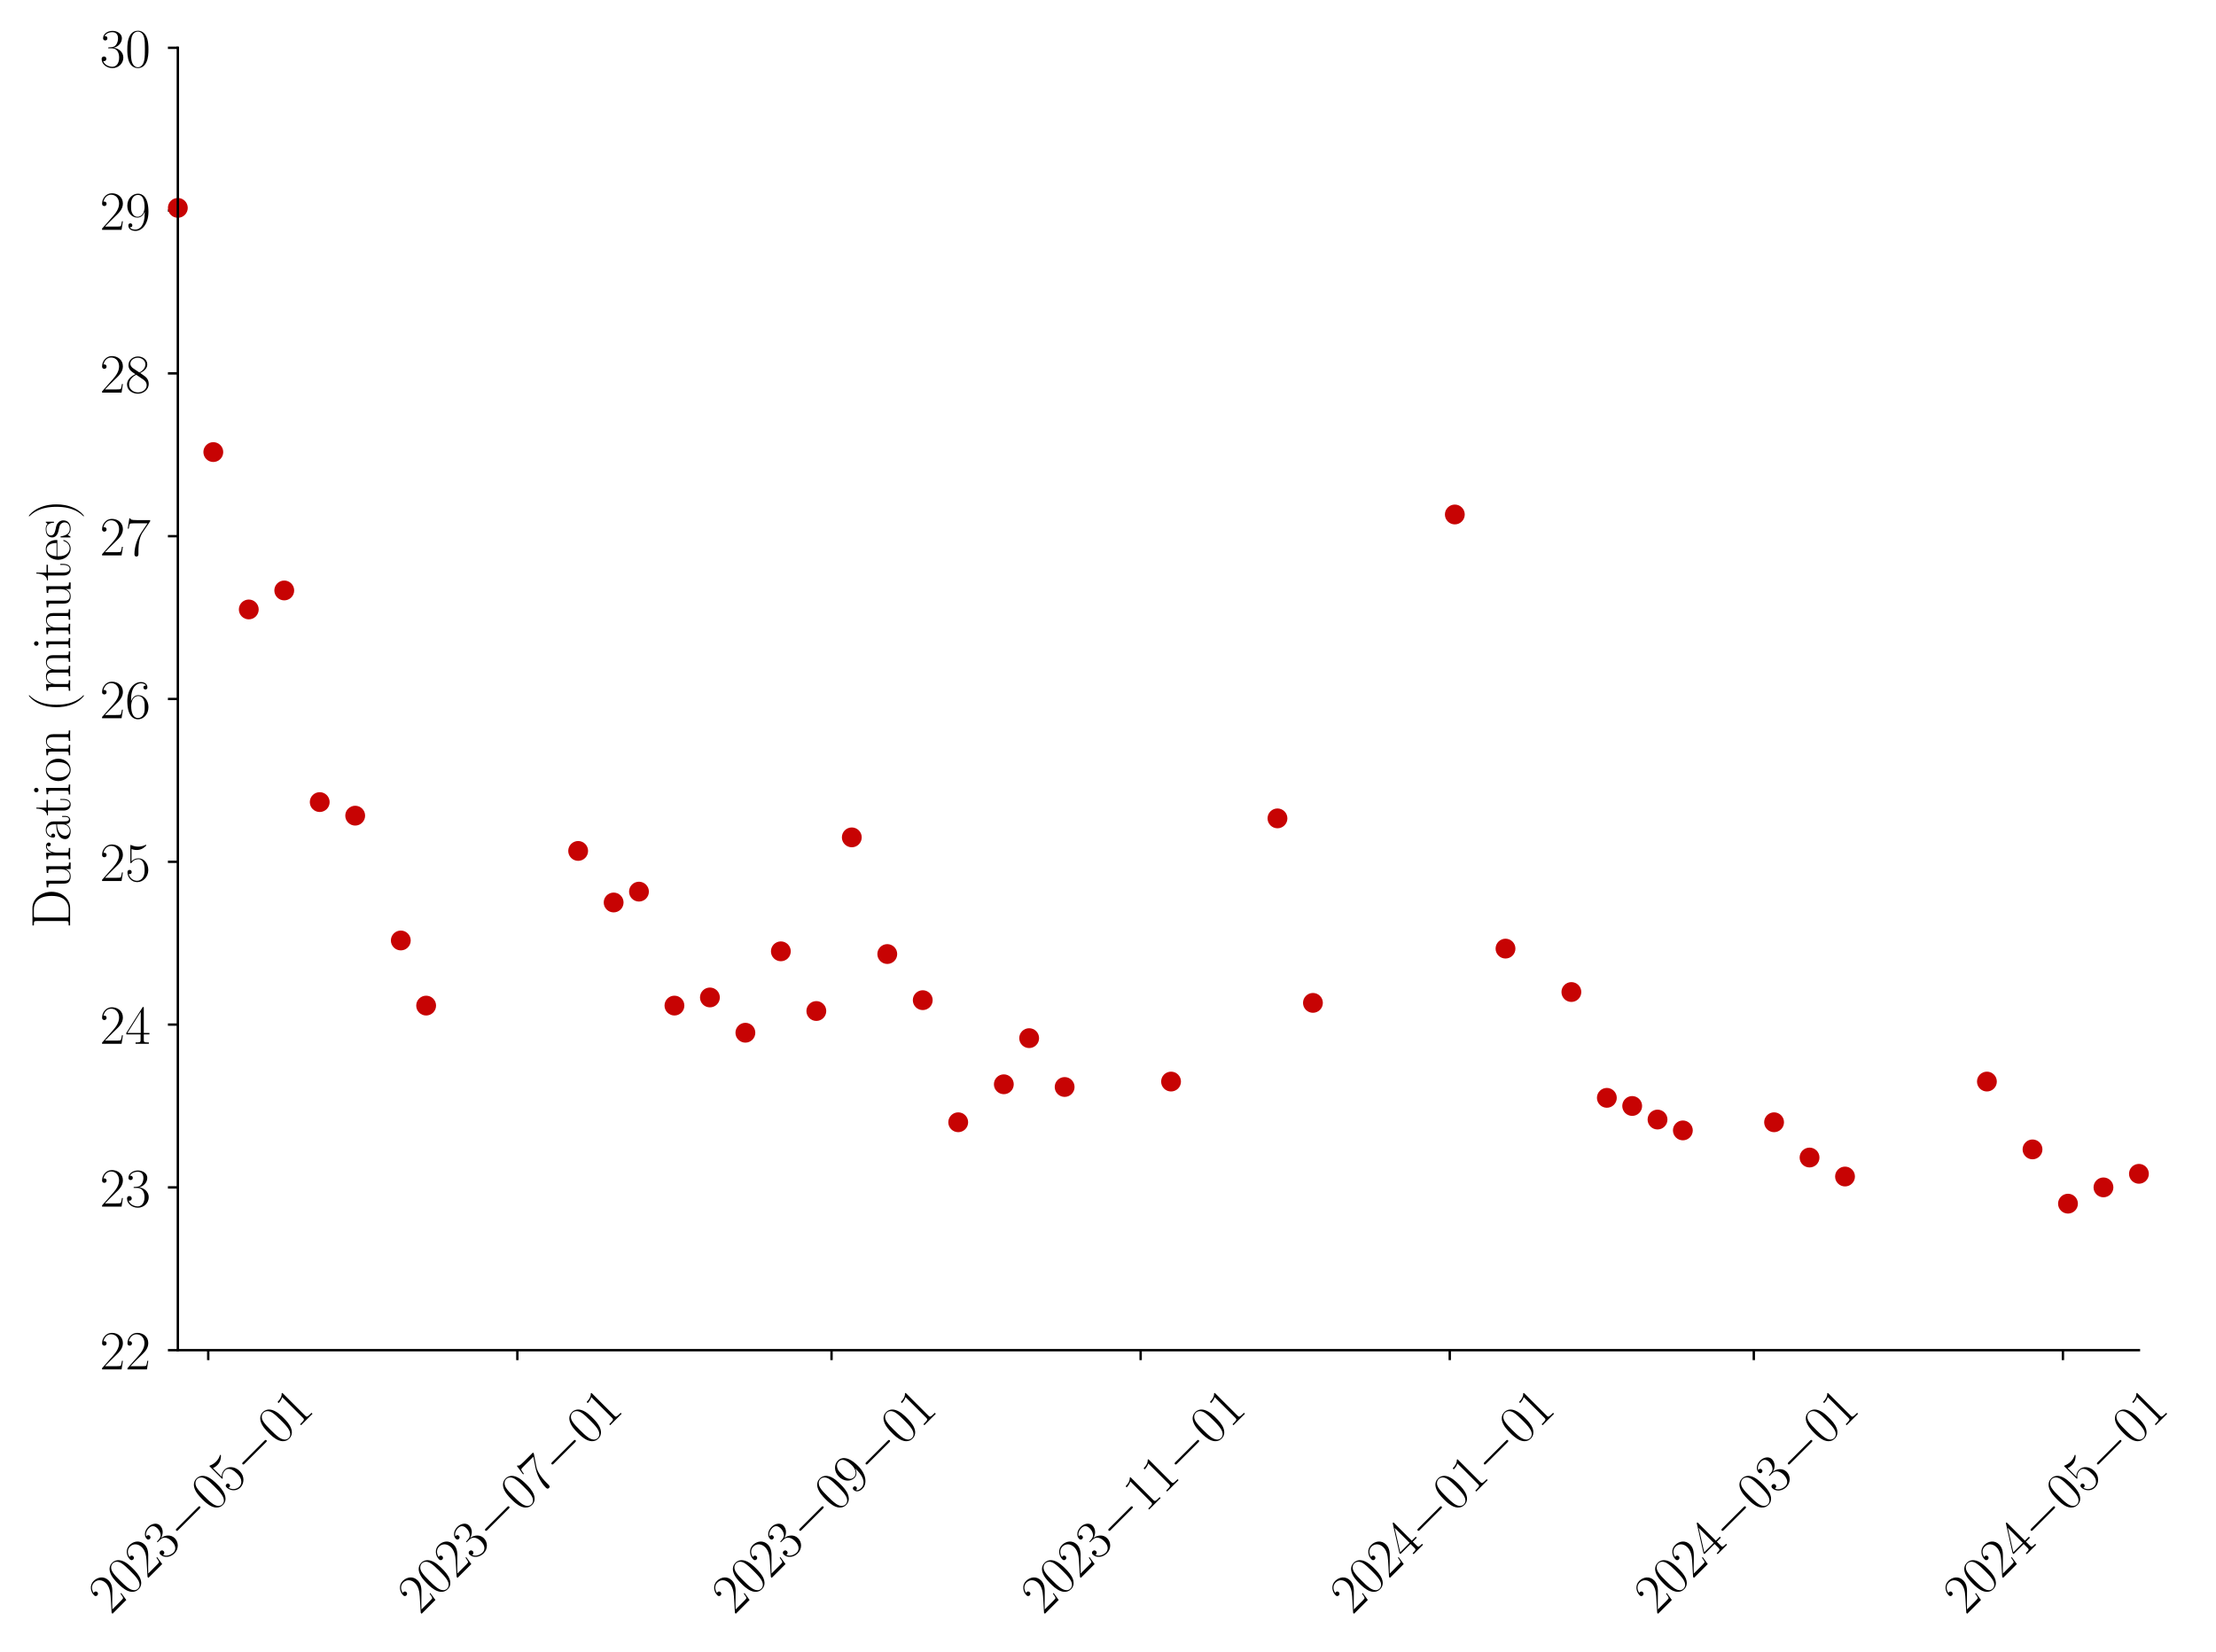
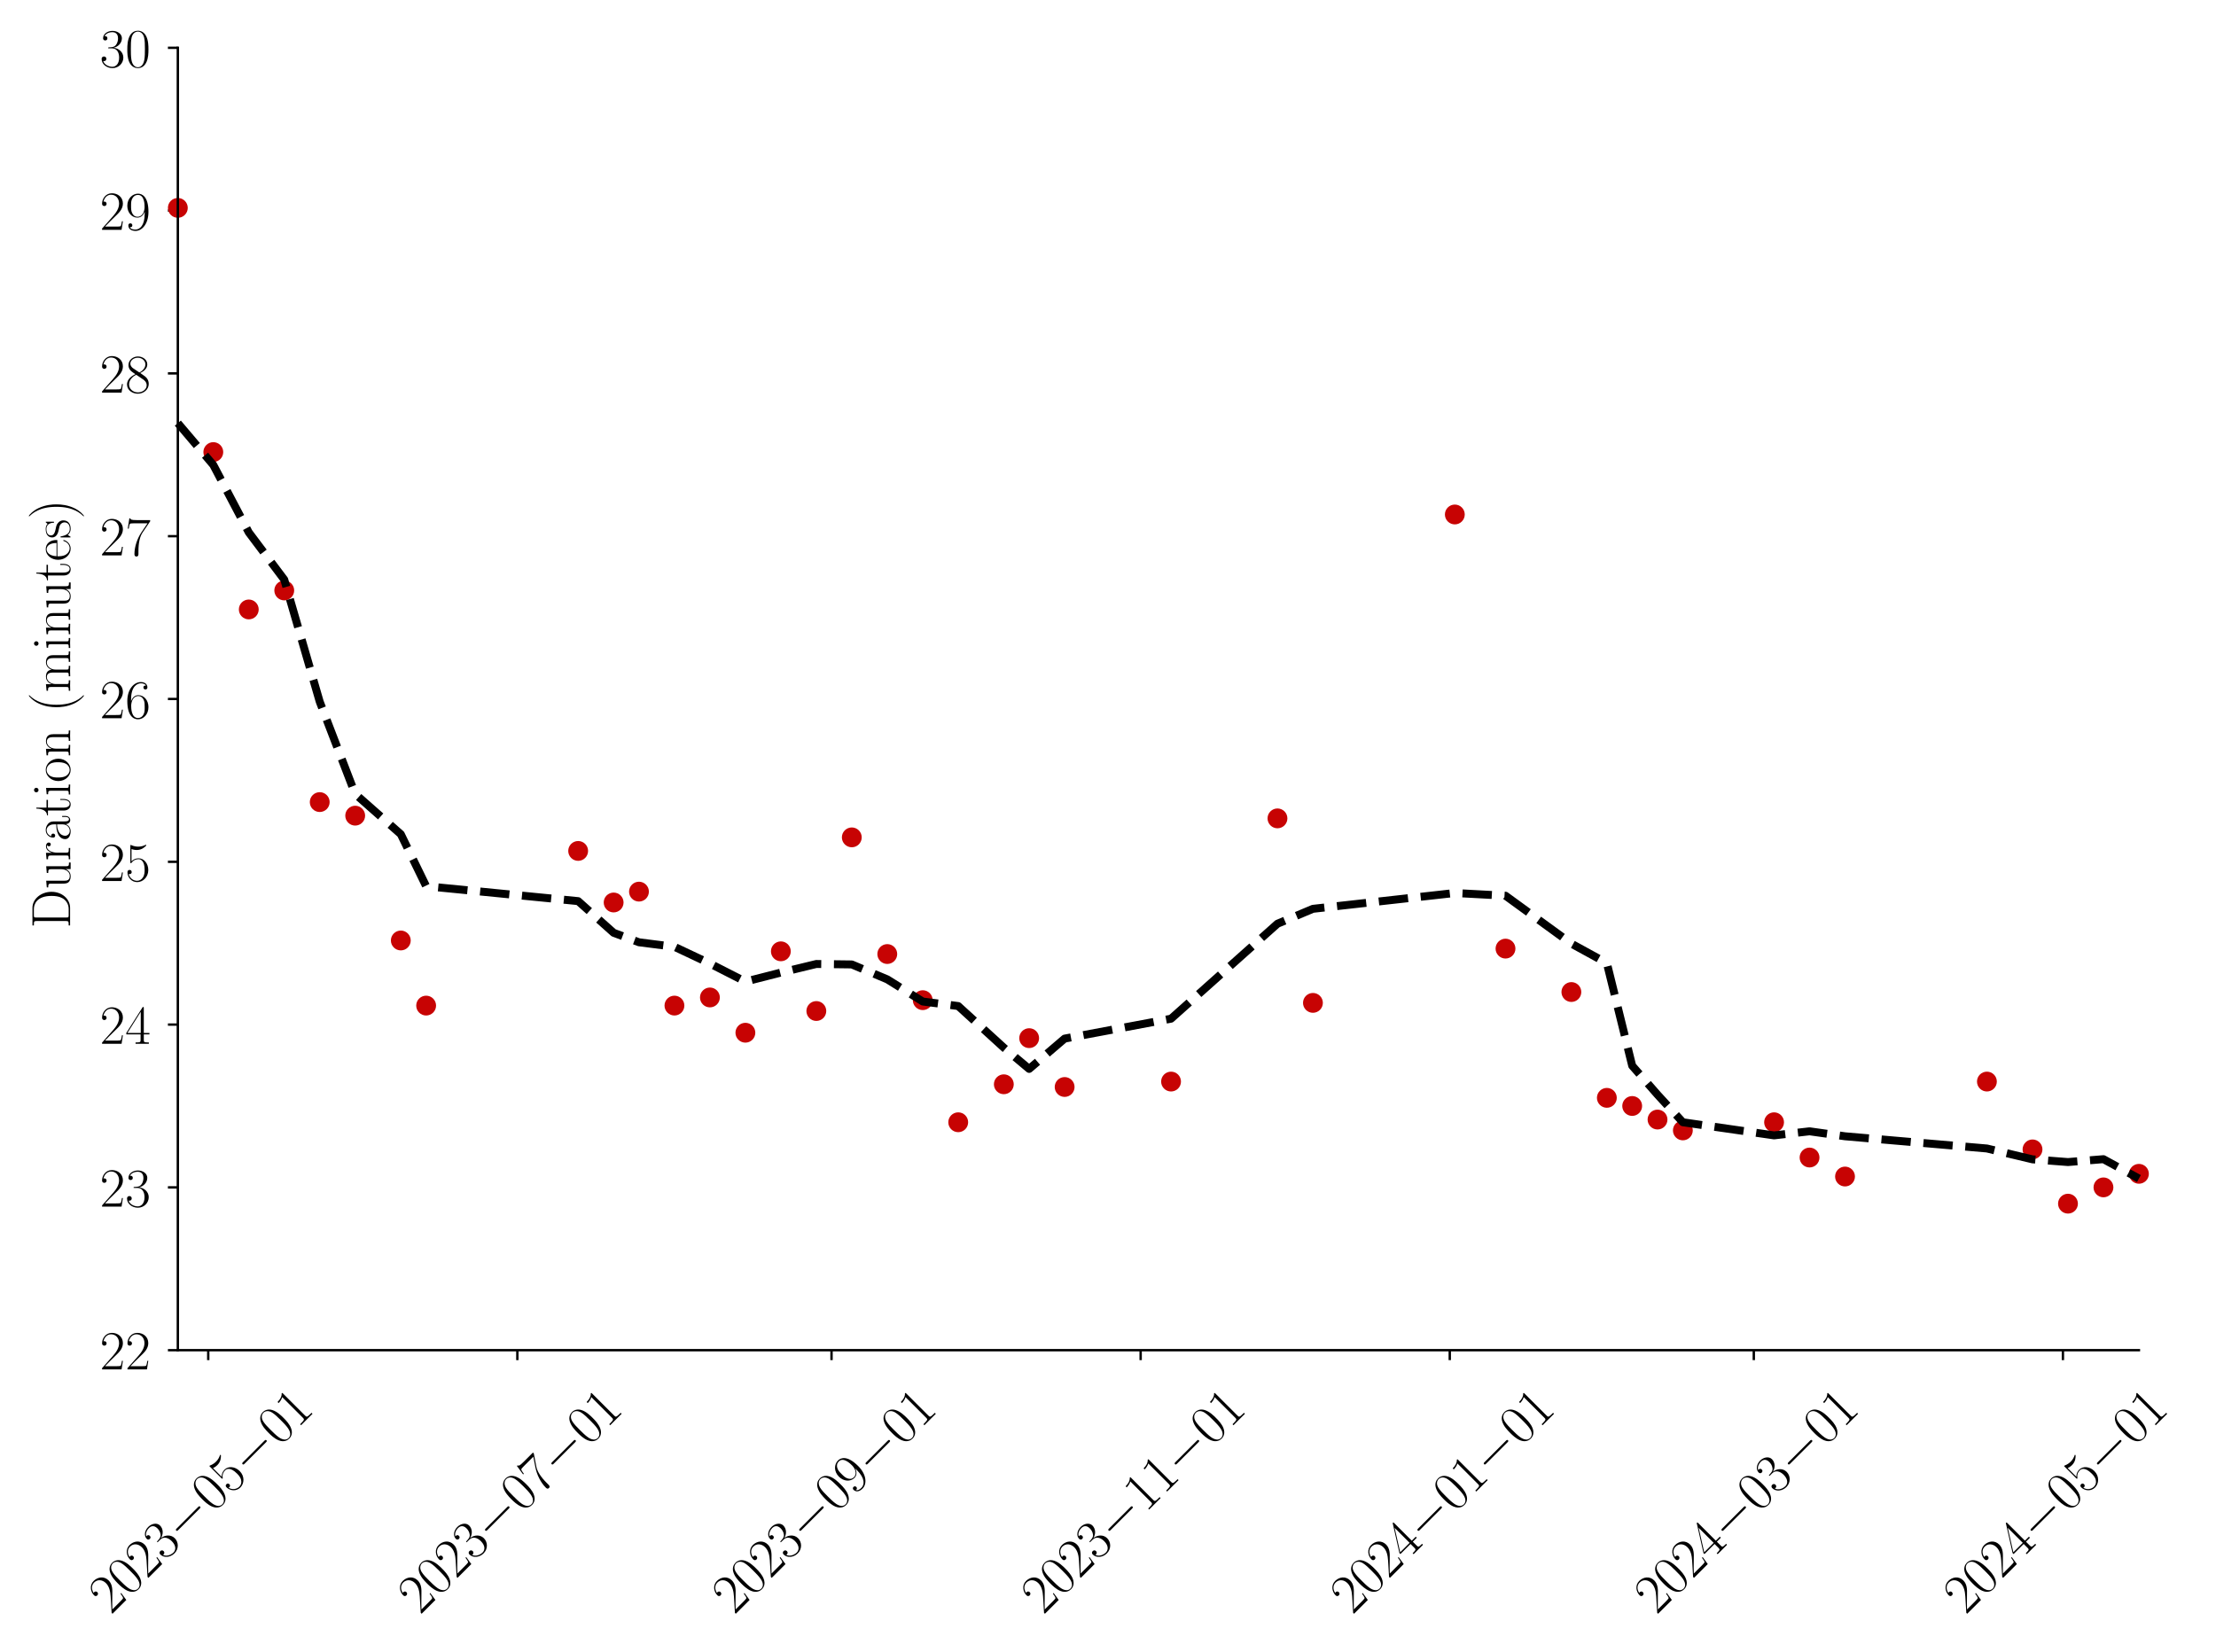
<svg xmlns="http://www.w3.org/2000/svg" xmlns:xlink="http://www.w3.org/1999/xlink" width="558.312pt" height="416.16pt" viewBox="0 0 558.312 416.16" version="1.1">
  <defs>
    <style type="text/css">*{stroke-linejoin: round; stroke-linecap: butt}</style>
  </defs>
  <g id="figure_1">
    <g id="patch_1">
      <path d="M 0 416.16  L 558.312 416.16  L 558.312 0  L 0 0  L 0 416.16  z " style="fill: none" />
    </g>
    <g id="axes_1">
      <g id="patch_2">
        <path d="M 44.805 340.224  L 538.894 340.224  L 538.894 12.043  L 44.805 12.043  L 44.805 340.224  z " style="fill: none" />
      </g>
      <g id="matplotlib.axis_1">
        <g id="xtick_1">
          <g id="line2d_1">
            <defs>
              <path id="m4cd371f86f" d="M 0 0  L 0 2.5  " style="stroke: #000000; stroke-width: 0.6" />
            </defs>
            <g>
              <use xlink:href="#m4cd371f86f" x="52.465" y="340.224" style="stroke: #000000; stroke-width: 0.6" />
            </g>
          </g>
          <g id="text_1">
            <g transform="translate(27.94586 407.0423) rotate(-45) scale(0.14 -0.14)">
              <defs>
                <path id="CMR17-32" d="M 2669 989  L 2554 989  C 2490 536 2438 459 2413 420  C 2381 369 1920 369 1830 369  L 602 369  C 832 619 1280 1072 1824 1597  C 2214 1967 2669 2402 2669 3035  C 2669 3790 2067 4224 1395 4224  C 691 4224 262 3604 262 3030  C 262 2780 448 2748 525 2748  C 589 2748 781 2787 781 3010  C 781 3207 614 3264 525 3264  C 486 3264 448 3258 422 3245  C 544 3790 915 4058 1306 4058  C 1862 4058 2227 3617 2227 3035  C 2227 2479 1901 2000 1536 1584  L 262 146  L 262 0  L 2515 0  L 2669 989  z " transform="scale(0.015625)" />
                <path id="CMR17-30" d="M 2688 2025  C 2688 2416 2682 3080 2413 3591  C 2176 4039 1798 4198 1466 4198  C 1158 4198 768 4058 525 3597  C 269 3118 243 2524 243 2025  C 243 1661 250 1106 448 619  C 723 -39 1216 -128 1466 -128  C 1760 -128 2208 -7 2470 600  C 2662 1042 2688 1559 2688 2025  z M 1466 -26  C 1056 -26 813 325 723 812  C 653 1188 653 1738 653 2096  C 653 2588 653 2997 736 3387  C 858 3929 1216 4096 1466 4096  C 1728 4096 2067 3923 2189 3400  C 2272 3036 2278 2607 2278 2096  C 2278 1680 2278 1169 2202 792  C 2067 95 1690 -26 1466 -26  z " transform="scale(0.015625)" />
                <path id="CMR17-33" d="M 1414 2157  C 1984 2157 2234 1662 2234 1090  C 2234 320 1824 25 1453 25  C 1114 25 563 194 390 693  C 422 680 454 680 486 680  C 640 680 755 782 755 948  C 755 1133 614 1216 486 1216  C 378 1216 211 1165 211 926  C 211 335 787 -128 1466 -128  C 2176 -128 2720 430 2720 1085  C 2720 1707 2208 2157 1600 2227  C 2086 2328 2554 2756 2554 3329  C 2554 3820 2048 4179 1472 4179  C 890 4179 378 3829 378 3329  C 378 3110 544 3072 627 3072  C 762 3072 877 3155 877 3321  C 877 3486 762 3569 627 3569  C 602 3569 570 3569 544 3557  C 730 3959 1235 4032 1459 4032  C 1683 4032 2106 3925 2106 3320  C 2106 3143 2080 2828 1862 2550  C 1670 2304 1453 2304 1242 2284  C 1210 2284 1062 2269 1037 2269  C 992 2263 966 2257 966 2208  C 966 2163 973 2157 1101 2157  L 1414 2157  z " transform="scale(0.015625)" />
                <path id="CMSY10-0" d="M 4218 1472  C 4326 1472 4442 1472 4442 1600  C 4442 1728 4326 1728 4218 1728  L 755 1728  C 646 1728 531 1728 531 1600  C 531 1472 646 1472 755 1472  L 4218 1472  z " transform="scale(0.015625)" />
                <path id="CMR17-35" d="M 730 3692  C 794 3666 1056 3584 1325 3584  C 1920 3584 2246 3911 2432 4100  C 2432 4157 2432 4192 2394 4192  C 2387 4192 2374 4192 2323 4163  C 2099 4058 1837 3973 1517 3973  C 1325 3973 1037 3999 723 4139  C 653 4171 640 4171 634 4171  C 602 4171 595 4164 595 4037  L 595 2203  C 595 2089 595 2057 659 2057  C 691 2057 704 2070 736 2114  C 941 2401 1222 2522 1542 2522  C 1766 2522 2246 2382 2246 1289  C 2246 1085 2246 715 2054 421  C 1894 159 1645 25 1370 25  C 947 25 518 320 403 814  C 429 807 480 795 506 795  C 589 795 749 840 749 1038  C 749 1210 627 1280 506 1280  C 358 1280 262 1190 262 1011  C 262 454 704 -128 1382 -128  C 2042 -128 2669 440 2669 1264  C 2669 2030 2170 2624 1549 2624  C 1222 2624 947 2503 730 2274  L 730 3692  z " transform="scale(0.015625)" />
                <path id="CMR17-31" d="M 1702 4058  C 1702 4192 1696 4192 1606 4192  C 1357 3916 979 3827 621 3827  C 602 3827 570 3827 563 3808  C 557 3795 557 3782 557 3648  C 755 3648 1088 3686 1344 3839  L 1344 461  C 1344 236 1331 160 781 160  L 589 160  L 589 0  C 896 0 1216 0 1523 0  C 1830 0 2150 0 2458 0  L 2458 160  L 2266 160  C 1715 160 1702 230 1702 458  L 1702 4058  z " transform="scale(0.015625)" />
              </defs>
              <use xlink:href="#CMR17-32" transform="scale(0.996264)" />
              <use xlink:href="#CMR17-30" transform="translate(45.69048 0) scale(0.996264)" />
              <use xlink:href="#CMR17-32" transform="translate(91.38095 0) scale(0.996264)" />
              <use xlink:href="#CMR17-33" transform="translate(137.0714 0) scale(0.996264)" />
              <use xlink:href="#CMSY10-0" transform="translate(182.7619 0) scale(0.996264)" />
              <use xlink:href="#CMR17-30" transform="translate(260.2494 0) scale(0.996264)" />
              <use xlink:href="#CMR17-35" transform="translate(305.9399 0) scale(0.996264)" />
              <use xlink:href="#CMSY10-0" transform="translate(351.6303 0) scale(0.996264)" />
              <use xlink:href="#CMR17-30" transform="translate(429.1178 0) scale(0.996264)" />
              <use xlink:href="#CMR17-31" transform="translate(474.8083 0) scale(0.996264)" />
            </g>
          </g>
        </g>
        <g id="xtick_2">
          <g id="line2d_2">
            <g>
              <use xlink:href="#m4cd371f86f" x="130.345" y="340.224" style="stroke: #000000; stroke-width: 0.6" />
            </g>
          </g>
          <g id="text_2">
            <g transform="translate(105.8256 407.0423) rotate(-45) scale(0.14 -0.14)">
              <defs>
                <path id="CMR17-37" d="M 2886 3941  L 2886 4081  L 1382 4081  C 634 4081 621 4165 595 4288  L 480 4288  L 294 3094  L 410 3094  C 429 3215 474 3540 550 3661  C 589 3712 1062 3712 1171 3712  L 2579 3712  L 1869 2661  C 1395 1954 1069 999 1069 165  C 1069 89 1069 -128 1299 -128  C 1530 -128 1530 89 1530 171  L 1530 465  C 1530 1508 1709 2196 2003 2636  L 2886 3941  z " transform="scale(0.015625)" />
              </defs>
              <use xlink:href="#CMR17-32" transform="scale(0.996264)" />
              <use xlink:href="#CMR17-30" transform="translate(45.69048 0) scale(0.996264)" />
              <use xlink:href="#CMR17-32" transform="translate(91.38095 0) scale(0.996264)" />
              <use xlink:href="#CMR17-33" transform="translate(137.0714 0) scale(0.996264)" />
              <use xlink:href="#CMSY10-0" transform="translate(182.7619 0) scale(0.996264)" />
              <use xlink:href="#CMR17-30" transform="translate(260.2494 0) scale(0.996264)" />
              <use xlink:href="#CMR17-37" transform="translate(305.9399 0) scale(0.996264)" />
              <use xlink:href="#CMSY10-0" transform="translate(351.6303 0) scale(0.996264)" />
              <use xlink:href="#CMR17-30" transform="translate(429.1178 0) scale(0.996264)" />
              <use xlink:href="#CMR17-31" transform="translate(474.8083 0) scale(0.996264)" />
            </g>
          </g>
        </g>
        <g id="xtick_3">
          <g id="line2d_3">
            <g>
              <use xlink:href="#m4cd371f86f" x="209.501" y="340.224" style="stroke: #000000; stroke-width: 0.6" />
            </g>
          </g>
          <g id="text_3">
            <g transform="translate(184.9821 407.0423) rotate(-45) scale(0.14 -0.14)">
              <defs>
                <path id="CMR17-39" d="M 2253 1864  C 2253 464 1670 31 1190 31  C 1043 31 685 31 538 294  C 704 268 826 357 826 518  C 826 692 685 749 595 749  C 538 749 365 723 365 506  C 365 71 742 -128 1203 -128  C 1939 -128 2688 674 2688 2073  C 2688 3817 1971 4179 1485 4179  C 851 4179 243 3628 243 2778  C 243 1991 762 1408 1414 1408  C 1952 1408 2189 1903 2253 2112  L 2253 1864  z M 1427 1510  C 1254 1510 1011 1542 813 1922  C 678 2169 678 2461 678 2771  C 678 3146 678 3405 858 3684  C 947 3817 1114 4032 1485 4032  C 2240 4032 2240 2885 2240 2632  C 2240 2182 2035 1510 1427 1510  z " transform="scale(0.015625)" />
              </defs>
              <use xlink:href="#CMR17-32" transform="scale(0.996264)" />
              <use xlink:href="#CMR17-30" transform="translate(45.69048 0) scale(0.996264)" />
              <use xlink:href="#CMR17-32" transform="translate(91.38095 0) scale(0.996264)" />
              <use xlink:href="#CMR17-33" transform="translate(137.0714 0) scale(0.996264)" />
              <use xlink:href="#CMSY10-0" transform="translate(182.7619 0) scale(0.996264)" />
              <use xlink:href="#CMR17-30" transform="translate(260.2494 0) scale(0.996264)" />
              <use xlink:href="#CMR17-39" transform="translate(305.9399 0) scale(0.996264)" />
              <use xlink:href="#CMSY10-0" transform="translate(351.6303 0) scale(0.996264)" />
              <use xlink:href="#CMR17-30" transform="translate(429.1178 0) scale(0.996264)" />
              <use xlink:href="#CMR17-31" transform="translate(474.8083 0) scale(0.996264)" />
            </g>
          </g>
        </g>
        <g id="xtick_4">
          <g id="line2d_4">
            <g>
              <use xlink:href="#m4cd371f86f" x="287.381" y="340.224" style="stroke: #000000; stroke-width: 0.6" />
            </g>
          </g>
          <g id="text_4">
            <g transform="translate(262.8618 407.0423) rotate(-45) scale(0.14 -0.14)">
              <use xlink:href="#CMR17-32" transform="scale(0.996264)" />
              <use xlink:href="#CMR17-30" transform="translate(45.69048 0) scale(0.996264)" />
              <use xlink:href="#CMR17-32" transform="translate(91.38095 0) scale(0.996264)" />
              <use xlink:href="#CMR17-33" transform="translate(137.0714 0) scale(0.996264)" />
              <use xlink:href="#CMSY10-0" transform="translate(182.7619 0) scale(0.996264)" />
              <use xlink:href="#CMR17-31" transform="translate(260.2494 0) scale(0.996264)" />
              <use xlink:href="#CMR17-31" transform="translate(305.9399 0) scale(0.996264)" />
              <use xlink:href="#CMSY10-0" transform="translate(351.6303 0) scale(0.996264)" />
              <use xlink:href="#CMR17-30" transform="translate(429.1178 0) scale(0.996264)" />
              <use xlink:href="#CMR17-31" transform="translate(474.8083 0) scale(0.996264)" />
            </g>
          </g>
        </g>
        <g id="xtick_5">
          <g id="line2d_5">
            <g>
              <use xlink:href="#m4cd371f86f" x="365.261" y="340.224" style="stroke: #000000; stroke-width: 0.6" />
            </g>
          </g>
          <g id="text_5">
            <g transform="translate(340.7416 407.0423) rotate(-45) scale(0.14 -0.14)">
              <defs>
                <path id="CMR17-34" d="M 2150 4122  C 2150 4256 2144 4256 2029 4256  L 128 1254  L 128 1088  L 1779 1088  L 1779 457  C 1779 224 1766 160 1318 160  L 1197 160  L 1197 0  C 1402 0 1747 0 1965 0  C 2182 0 2528 0 2733 0  L 2733 160  L 2611 160  C 2163 160 2150 224 2150 457  L 2150 1088  L 2803 1088  L 2803 1254  L 2150 1254  L 2150 4122  z M 1798 3703  L 1798 1254  L 256 1254  L 1798 3703  z " transform="scale(0.015625)" />
              </defs>
              <use xlink:href="#CMR17-32" transform="scale(0.996264)" />
              <use xlink:href="#CMR17-30" transform="translate(45.69048 0) scale(0.996264)" />
              <use xlink:href="#CMR17-32" transform="translate(91.38095 0) scale(0.996264)" />
              <use xlink:href="#CMR17-34" transform="translate(137.0714 0) scale(0.996264)" />
              <use xlink:href="#CMSY10-0" transform="translate(182.7619 0) scale(0.996264)" />
              <use xlink:href="#CMR17-30" transform="translate(260.2494 0) scale(0.996264)" />
              <use xlink:href="#CMR17-31" transform="translate(305.9399 0) scale(0.996264)" />
              <use xlink:href="#CMSY10-0" transform="translate(351.6303 0) scale(0.996264)" />
              <use xlink:href="#CMR17-30" transform="translate(429.1178 0) scale(0.996264)" />
              <use xlink:href="#CMR17-31" transform="translate(474.8083 0) scale(0.996264)" />
            </g>
          </g>
        </g>
        <g id="xtick_6">
          <g id="line2d_6">
            <g>
              <use xlink:href="#m4cd371f86f" x="441.864" y="340.224" style="stroke: #000000; stroke-width: 0.6" />
            </g>
          </g>
          <g id="text_6">
            <g transform="translate(417.3446 407.0423) rotate(-45) scale(0.14 -0.14)">
              <use xlink:href="#CMR17-32" transform="scale(0.996264)" />
              <use xlink:href="#CMR17-30" transform="translate(45.69048 0) scale(0.996264)" />
              <use xlink:href="#CMR17-32" transform="translate(91.38095 0) scale(0.996264)" />
              <use xlink:href="#CMR17-34" transform="translate(137.0714 0) scale(0.996264)" />
              <use xlink:href="#CMSY10-0" transform="translate(182.7619 0) scale(0.996264)" />
              <use xlink:href="#CMR17-30" transform="translate(260.2494 0) scale(0.996264)" />
              <use xlink:href="#CMR17-33" transform="translate(305.9399 0) scale(0.996264)" />
              <use xlink:href="#CMSY10-0" transform="translate(351.6303 0) scale(0.996264)" />
              <use xlink:href="#CMR17-30" transform="translate(429.1178 0) scale(0.996264)" />
              <use xlink:href="#CMR17-31" transform="translate(474.8083 0) scale(0.996264)" />
            </g>
          </g>
        </g>
        <g id="xtick_7">
          <g id="line2d_7">
            <g>
              <use xlink:href="#m4cd371f86f" x="519.744" y="340.224" style="stroke: #000000; stroke-width: 0.6" />
            </g>
          </g>
          <g id="text_7">
            <g transform="translate(495.2244 407.0423) rotate(-45) scale(0.14 -0.14)">
              <use xlink:href="#CMR17-32" transform="scale(0.996264)" />
              <use xlink:href="#CMR17-30" transform="translate(45.69048 0) scale(0.996264)" />
              <use xlink:href="#CMR17-32" transform="translate(91.38095 0) scale(0.996264)" />
              <use xlink:href="#CMR17-34" transform="translate(137.0714 0) scale(0.996264)" />
              <use xlink:href="#CMSY10-0" transform="translate(182.7619 0) scale(0.996264)" />
              <use xlink:href="#CMR17-30" transform="translate(260.2494 0) scale(0.996264)" />
              <use xlink:href="#CMR17-35" transform="translate(305.9399 0) scale(0.996264)" />
              <use xlink:href="#CMSY10-0" transform="translate(351.6303 0) scale(0.996264)" />
              <use xlink:href="#CMR17-30" transform="translate(429.1178 0) scale(0.996264)" />
              <use xlink:href="#CMR17-31" transform="translate(474.8083 0) scale(0.996264)" />
            </g>
          </g>
        </g>
      </g>
      <g id="matplotlib.axis_2">
        <g id="ytick_1">
          <g id="line2d_8">
            <defs>
              <path id="m56f3a9ced1" d="M 0 0  L -2.5 0  " style="stroke: #000000; stroke-width: 0.6" />
            </defs>
            <g>
              <use xlink:href="#m56f3a9ced1" x="44.805" y="340.224" style="stroke: #000000; stroke-width: 0.6" />
            </g>
          </g>
          <g id="text_8">
            <g transform="translate(25.1477 345.0668) scale(0.14 -0.14)">
              <use xlink:href="#CMR17-32" transform="scale(0.996264)" />
              <use xlink:href="#CMR17-32" transform="translate(45.69048 0) scale(0.996264)" />
            </g>
          </g>
        </g>
        <g id="ytick_2">
          <g id="line2d_9">
            <g>
              <use xlink:href="#m56f3a9ced1" x="44.805" y="299.201" style="stroke: #000000; stroke-width: 0.6" />
            </g>
          </g>
          <g id="text_9">
            <g transform="translate(25.1477 304.0442) scale(0.14 -0.14)">
              <use xlink:href="#CMR17-32" transform="scale(0.996264)" />
              <use xlink:href="#CMR17-33" transform="translate(45.69048 0) scale(0.996264)" />
            </g>
          </g>
        </g>
        <g id="ytick_3">
          <g id="line2d_10">
            <g>
              <use xlink:href="#m56f3a9ced1" x="44.805" y="258.179" style="stroke: #000000; stroke-width: 0.6" />
            </g>
          </g>
          <g id="text_10">
            <g transform="translate(25.1477 263.0216) scale(0.14 -0.14)">
              <use xlink:href="#CMR17-32" transform="scale(0.996264)" />
              <use xlink:href="#CMR17-34" transform="translate(45.69048 0) scale(0.996264)" />
            </g>
          </g>
        </g>
        <g id="ytick_4">
          <g id="line2d_11">
            <g>
              <use xlink:href="#m56f3a9ced1" x="44.805" y="217.156" style="stroke: #000000; stroke-width: 0.6" />
            </g>
          </g>
          <g id="text_11">
            <g transform="translate(25.1477 221.999) scale(0.14 -0.14)">
              <use xlink:href="#CMR17-32" transform="scale(0.996264)" />
              <use xlink:href="#CMR17-35" transform="translate(45.69048 0) scale(0.996264)" />
            </g>
          </g>
        </g>
        <g id="ytick_5">
          <g id="line2d_12">
            <g>
              <use xlink:href="#m56f3a9ced1" x="44.805" y="176.133" style="stroke: #000000; stroke-width: 0.6" />
            </g>
          </g>
          <g id="text_12">
            <g transform="translate(25.1477 180.9763) scale(0.14 -0.14)">
              <defs>
                <path id="CMR17-36" d="M 678 2176  C 678 3690 1395 4032 1811 4032  C 1946 4032 2272 4009 2400 3776  C 2298 3776 2106 3776 2106 3553  C 2106 3381 2246 3323 2336 3323  C 2394 3323 2566 3348 2566 3560  C 2566 3954 2246 4179 1805 4179  C 1043 4179 243 3390 243 1984  C 243 253 966 -128 1478 -128  C 2099 -128 2688 427 2688 1283  C 2688 2081 2170 2662 1517 2662  C 1126 2662 838 2407 678 1960  L 678 2176  z M 1478 25  C 691 25 691 1200 691 1436  C 691 1896 909 2560 1504 2560  C 1613 2560 1926 2560 2138 2120  C 2253 1870 2253 1609 2253 1289  C 2253 944 2253 690 2118 434  C 1978 171 1773 25 1478 25  z " transform="scale(0.015625)" />
              </defs>
              <use xlink:href="#CMR17-32" transform="scale(0.996264)" />
              <use xlink:href="#CMR17-36" transform="translate(45.69048 0) scale(0.996264)" />
            </g>
          </g>
        </g>
        <g id="ytick_6">
          <g id="line2d_13">
            <g>
              <use xlink:href="#m56f3a9ced1" x="44.805" y="135.111" style="stroke: #000000; stroke-width: 0.6" />
            </g>
          </g>
          <g id="text_13">
            <g transform="translate(25.1477 139.9537) scale(0.14 -0.14)">
              <use xlink:href="#CMR17-32" transform="scale(0.996264)" />
              <use xlink:href="#CMR17-37" transform="translate(45.69048 0) scale(0.996264)" />
            </g>
          </g>
        </g>
        <g id="ytick_7">
          <g id="line2d_14">
            <g>
              <use xlink:href="#m56f3a9ced1" x="44.805" y="94.088" style="stroke: #000000; stroke-width: 0.6" />
            </g>
          </g>
          <g id="text_14">
            <g transform="translate(25.1477 98.93111) scale(0.14 -0.14)">
              <defs>
                <path id="CMR17-38" d="M 1741 2264  C 2144 2467 2554 2773 2554 3263  C 2554 3841 1990 4179 1472 4179  C 890 4179 378 3759 378 3180  C 378 3021 416 2747 666 2505  C 730 2442 998 2251 1171 2130  C 883 1983 211 1634 211 934  C 211 279 838 -128 1459 -128  C 2144 -128 2720 362 2720 1010  C 2720 1590 2330 1857 2074 2029  L 1741 2264  z M 902 2822  C 851 2854 595 3051 595 3351  C 595 3739 998 4032 1459 4032  C 1965 4032 2336 3676 2336 3262  C 2336 2669 1670 2331 1638 2331  C 1632 2331 1626 2331 1574 2370  L 902 2822  z M 2080 1519  C 2176 1449 2483 1240 2483 851  C 2483 381 2010 25 1472 25  C 890 25 448 438 448 940  C 448 1443 838 1862 1280 2060  L 2080 1519  z " transform="scale(0.015625)" />
              </defs>
              <use xlink:href="#CMR17-32" transform="scale(0.996264)" />
              <use xlink:href="#CMR17-38" transform="translate(45.69048 0) scale(0.996264)" />
            </g>
          </g>
        </g>
        <g id="ytick_8">
          <g id="line2d_15">
            <g>
              <use xlink:href="#m56f3a9ced1" x="44.805" y="53.066" style="stroke: #000000; stroke-width: 0.6" />
            </g>
          </g>
          <g id="text_15">
            <g transform="translate(25.1477 57.90849) scale(0.14 -0.14)">
              <use xlink:href="#CMR17-32" transform="scale(0.996264)" />
              <use xlink:href="#CMR17-39" transform="translate(45.69048 0) scale(0.996264)" />
            </g>
          </g>
        </g>
        <g id="ytick_9">
          <g id="line2d_16">
            <g>
              <use xlink:href="#m56f3a9ced1" x="44.805" y="12.043" style="stroke: #000000; stroke-width: 0.6" />
            </g>
          </g>
          <g id="text_16">
            <g transform="translate(25.1477 16.88588) scale(0.14 -0.14)">
              <use xlink:href="#CMR17-33" transform="scale(0.996264)" />
              <use xlink:href="#CMR17-30" transform="translate(45.69048 0) scale(0.996264)" />
            </g>
          </g>
        </g>
        <g id="text_17">
          <g transform="translate(17.66077 233.9278) rotate(-90) scale(0.14 -0.14)">
            <defs>
              <path id="CMR17-44" d="M 333 4352  L 333 4186  C 774 4186 845 4186 845 3900  L 845 452  C 845 166 774 166 333 166  L 333 0  L 2368 0  C 3398 0 4224 943 4224 2141  C 4224 3346 3411 4352 2368 4352  L 333 4352  z M 1523 166  C 1267 166 1254 197 1254 414  L 1254 3938  C 1254 4155 1267 4186 1523 4186  L 2240 4186  C 2771 4186 3750 3874 3750 2141  C 3750 1242 3488 879 3366 707  C 3213 510 2848 166 2240 166  L 1523 166  z " transform="scale(0.015625)" />
              <path id="CMR17-75" d="M 1882 2693  L 1882 2528  C 2259 2528 2317 2489 2317 2186  L 2317 1032  C 2317 500 2029 38 1555 38  C 1030 38 986 348 986 678  L 986 2763  L 211 2693  L 211 2528  C 467 2528 640 2528 646 2274  L 646 1058  C 646 633 646 361 813 183  C 896 101 1056 -64 1517 -64  C 2061 -64 2272 377 2323 506  L 2330 506  L 2330 -63  L 3091 -63  L 3091 128  C 2714 128 2656 166 2656 473  L 2656 2763  L 1882 2693  z " transform="scale(0.015625)" />
              <path id="CMR17-72" d="M 960 1497  C 960 2112 1222 2688 1702 2688  C 1747 2688 1792 2682 1837 2662  C 1837 2662 1696 2617 1696 2452  C 1696 2298 1818 2234 1914 2234  C 1990 2234 2131 2279 2131 2458  C 2131 2663 1926 2790 1709 2790  C 1222 2790 1011 2317 947 2093  L 941 2093  L 941 2790  L 198 2720  L 198 2554  C 576 2554 634 2515 634 2208  L 634 428  C 634 184 608 153 198 153  L 198 -13  C 352 0 646 0 813 0  C 998 0 1325 0 1498 -13  L 1498 153  C 1037 153 960 153 960 440  L 960 1497  z " transform="scale(0.015625)" />
              <path id="CMR17-61" d="M 2304 1653  C 2304 2072 2304 2294 2035 2543  C 1798 2752 1523 2816 1306 2816  C 800 2816 435 2407 435 1971  C 435 1728 627 1728 666 1728  C 749 1728 896 1778 896 1954  C 896 2112 774 2181 666 2181  C 640 2181 608 2174 589 2168  C 723 2592 1069 2714 1293 2714  C 1613 2714 1965 2429 1965 1885  L 1965 1600  C 1587 1600 1133 1549 774 1357  C 371 1133 256 813 256 570  C 256 77 832 -64 1171 -64  C 1523 -64 1850 139 1990 511  C 2003 233 2182 -18 2464 -18  C 2598 -18 2938 70 2938 567  L 2938 920  L 2822 920  L 2822 562  C 2822 178 2650 128 2566 128  C 2304 128 2304 458 2304 738  L 2304 1653  z M 1965 870  C 1965 317 1568 38 1216 38  C 896 38 646 275 646 570  C 646 761 730 1100 1101 1305  C 1408 1478 1760 1504 1965 1504  L 1965 870  z " transform="scale(0.015625)" />
              <path id="CMR17-74" d="M 966 2560  L 1862 2560  L 1862 2725  L 966 2725  L 966 3904  L 851 3904  C 838 3245 614 2668 70 2668  L 70 2560  L 627 2560  L 627 771  C 627 650 627 -64 1370 -64  C 1747 -64 1965 306 1965 777  L 1965 1140  L 1850 1140  L 1850 783  C 1850 344 1677 51 1408 51  C 1222 51 966 178 966 758  L 966 2560  z " transform="scale(0.015625)" />
              <path id="CMR17-69" d="M 992 3909  C 992 4049 877 4170 730 4170  C 589 4170 467 4056 467 3909  C 467 3769 582 3648 730 3648  C 870 3648 992 3763 992 3909  z M 243 2706  L 243 2541  C 602 2541 653 2502 653 2197  L 653 427  C 653 184 627 153 218 153  L 218 -13  C 371 0 646 0 806 0  C 960 0 1222 0 1370 -13  L 1370 153  C 992 153 979 191 979 420  L 979 2776  L 243 2706  z " transform="scale(0.015625)" />
              <path id="CMR17-6f" d="M 2758 1356  C 2758 2176 2163 2816 1466 2816  C 768 2816 173 2176 173 1356  C 173 551 768 -64 1466 -64  C 2163 -64 2758 551 2758 1356  z M 1466 51  C 1165 51 909 230 762 480  C 602 767 582 1126 582 1408  C 582 1677 595 2010 762 2298  C 890 2509 1139 2714 1466 2714  C 1754 2714 1997 2554 2150 2330  C 2349 2029 2349 1607 2349 1408  C 2349 1158 2336 775 2163 467  C 1984 173 1709 51 1466 51  z " transform="scale(0.015625)" />
              <path id="CMR17-6e" d="M 2656 1933  C 2656 2259 2592 2790 1837 2790  C 1331 2790 1069 2400 973 2144  L 966 2144  L 966 2790  L 211 2720  L 211 2554  C 589 2554 646 2515 646 2208  L 646 428  C 646 184 621 153 211 153  L 211 -13  C 365 0 646 0 813 0  C 979 0 1267 0 1421 -13  L 1421 153  C 1011 153 986 178 986 428  L 986 1658  C 986 2247 1344 2688 1792 2688  C 2266 2688 2317 2266 2317 1958  L 2317 428  C 2317 184 2291 153 1882 153  L 1882 -13  C 2035 0 2317 0 2483 0  C 2650 0 2938 0 3091 -13  L 3091 153  C 2682 153 2656 178 2656 428  L 2656 1933  z " transform="scale(0.015625)" />
              <path id="CMR17-28" d="M 1958 -1561  C 1958 -1555 1958 -1542 1939 -1523  C 1645 -1224 858 -407 858 1581  C 858 3569 1632 4379 1946 4697  C 1946 4704 1958 4717 1958 4736  C 1958 4755 1939 4768 1914 4768  C 1843 4768 1299 4296 986 3594  C 666 2887 576 2199 576 1588  C 576 1128 621 351 1005 -471  C 1312 -1135 1837 -1600 1914 -1600  C 1946 -1600 1958 -1587 1958 -1561  z " transform="scale(0.015625)" />
              <path id="CMR17-6d" d="M 4326 1933  C 4326 2252 4269 2790 3507 2790  C 3072 2790 2771 2496 2656 2151  L 2650 2151  C 2573 2676 2195 2790 1837 2790  C 1331 2790 1069 2400 973 2144  L 966 2144  L 966 2790  L 211 2720  L 211 2554  C 589 2554 646 2515 646 2208  L 646 428  C 646 184 621 153 211 153  L 211 -13  C 365 0 646 0 813 0  C 979 0 1267 0 1421 -13  L 1421 153  C 1011 153 986 178 986 428  L 986 1658  C 986 2247 1344 2688 1792 2688  C 2266 2688 2317 2266 2317 1958  L 2317 428  C 2317 184 2291 153 1882 153  L 1882 -13  C 2035 0 2317 0 2483 0  C 2650 0 2938 0 3091 -13  L 3091 153  C 2682 153 2656 178 2656 428  L 2656 1658  C 2656 2247 3014 2688 3462 2688  C 3936 2688 3987 2266 3987 1958  L 3987 428  C 3987 184 3962 153 3552 153  L 3552 -13  C 3706 0 3987 0 4154 0  C 4320 0 4608 0 4762 -13  L 4762 153  C 4352 153 4326 178 4326 428  L 4326 1933  z " transform="scale(0.015625)" />
              <path id="CMR17-65" d="M 2438 1472  C 2464 1498 2464 1511 2464 1576  C 2464 2238 2118 2816 1389 2816  C 710 2816 173 2169 173 1383  C 173 551 781 -64 1459 -64  C 2176 -64 2458 607 2458 740  C 2458 784 2419 784 2406 784  C 2362 784 2355 771 2330 696  C 2189 265 1837 51 1504 51  C 1229 51 954 203 781 480  C 582 803 582 1176 582 1472  L 2438 1472  z M 589 1568  C 634 2505 1126 2714 1382 2714  C 1818 2714 2112 2297 2118 1568  L 589 1568  z " transform="scale(0.015625)" />
              <path id="CMR17-73" d="M 1978 2697  C 1978 2813 1971 2819 1933 2819  C 1907 2819 1901 2813 1824 2717  C 1805 2691 1747 2626 1728 2601  C 1523 2819 1235 2819 1126 2819  C 416 2819 160 2447 160 2076  C 160 1498 813 1365 998 1325  C 1402 1243 1542 1217 1677 1101  C 1760 1025 1901 884 1901 654  C 1901 384 1747 38 1158 38  C 602 38 403 460 288 1021  C 269 1110 269 1117 218 1117  C 166 1117 160 1110 160 983  L 160 63  C 160 -51 166 -58 205 -58  C 237 -58 243 -51 275 0  C 314 57 410 211 448 276  C 576 103 800 -64 1158 -64  C 1792 -64 2131 283 2131 784  C 2131 1112 1958 1285 1875 1362  C 1683 1561 1459 1606 1190 1657  C 838 1735 390 1825 390 2217  C 390 2383 480 2737 1126 2737  C 1811 2737 1850 2094 1862 1888  C 1869 1856 1901 1849 1920 1849  C 1978 1849 1978 1869 1978 1978  L 1978 2697  z " transform="scale(0.015625)" />
              <path id="CMR17-29" d="M 1683 1581  C 1683 2040 1638 2817 1254 3639  C 947 4303 422 4768 346 4768  C 326 4768 301 4761 301 4729  C 301 4717 307 4710 314 4697  C 621 4378 1402 3568 1402 1584  C 1402 -407 627 -1217 314 -1537  C 307 -1549 301 -1556 301 -1568  C 301 -1600 326 -1600 346 -1600  C 416 -1600 960 -1128 1274 -426  C 1594 281 1683 969 1683 1581  z " transform="scale(0.015625)" />
            </defs>
            <use xlink:href="#CMR17-44" transform="scale(0.996264)" />
            <use xlink:href="#CMR17-75" transform="translate(70.39356 0) scale(0.996264)" />
            <use xlink:href="#CMR17-72" transform="translate(121.2889 0) scale(0.996264)" />
            <use xlink:href="#CMR17-61" transform="translate(156.5697 0) scale(0.996264)" />
            <use xlink:href="#CMR17-74" transform="translate(202.2602 0) scale(0.996264)" />
            <use xlink:href="#CMR17-69" transform="translate(237.5409 0) scale(0.996264)" />
            <use xlink:href="#CMR17-6f" transform="translate(262.412 0) scale(0.996264)" />
            <use xlink:href="#CMR17-6e" transform="translate(308.1025 0) scale(0.996264)" />
            <use xlink:href="#CMR17-28" transform="translate(389.0738 0) scale(0.996264)" />
            <use xlink:href="#CMR17-6d" transform="translate(424.3546 0) scale(0.996264)" />
            <use xlink:href="#CMR17-69" transform="translate(501.2742 0) scale(0.996264)" />
            <use xlink:href="#CMR17-6e" transform="translate(526.1452 0) scale(0.996264)" />
            <use xlink:href="#CMR17-75" transform="translate(574.4381 0) scale(0.996264)" />
            <use xlink:href="#CMR17-74" transform="translate(625.3335 0) scale(0.996264)" />
            <use xlink:href="#CMR17-65" transform="translate(660.6143 0) scale(0.996264)" />
            <use xlink:href="#CMR17-73" transform="translate(701.0999 0) scale(0.996264)" />
            <use xlink:href="#CMR17-29" transform="translate(736.9013 0) scale(0.996264)" />
          </g>
        </g>
      </g>
      <g id="line2d_17">
        <defs>
          <path id="m03bfa6e1ac" d="M 0 2  C 0.53 2 1.039 1.789 1.414 1.414  C 1.789 1.039 2 0.53 2 0  C 2 -0.53 1.789 -1.039 1.414 -1.414  C 1.039 -1.789 0.53 -2 0 -2  C -0.53 -2 -1.039 -1.789 -1.414 -1.414  C -1.789 -1.039 -2 -0.53 -2 0  C -2 0.53 -1.789 1.039 -1.414 1.414  C -1.039 1.789 -0.53 2 0 2  z " style="stroke: #c70303" />
        </defs>
        <g>
          <use xlink:href="#m03bfa6e1ac" x="44.805" y="52.382" style="fill: #c70303; stroke: #c70303" />
          <use xlink:href="#m03bfa6e1ac" x="53.742" y="113.916" style="fill: #c70303; stroke: #c70303" />
          <use xlink:href="#m03bfa6e1ac" x="62.679" y="153.571" style="fill: #c70303; stroke: #c70303" />
          <use xlink:href="#m03bfa6e1ac" x="71.616" y="148.785" style="fill: #c70303; stroke: #c70303" />
          <use xlink:href="#m03bfa6e1ac" x="80.553" y="202.114" style="fill: #c70303; stroke: #c70303" />
          <use xlink:href="#m03bfa6e1ac" x="89.49" y="205.533" style="fill: #c70303; stroke: #c70303" />
          <use xlink:href="#m03bfa6e1ac" x="100.98" y="236.984" style="fill: #c70303; stroke: #c70303" />
          <use xlink:href="#m03bfa6e1ac" x="107.364" y="253.393" style="fill: #c70303; stroke: #c70303" />
          <use xlink:href="#m03bfa6e1ac" x="145.665" y="214.421" style="fill: #c70303; stroke: #c70303" />
          <use xlink:href="#m03bfa6e1ac" x="154.602" y="227.412" style="fill: #c70303; stroke: #c70303" />
          <use xlink:href="#m03bfa6e1ac" x="160.986" y="224.677" style="fill: #c70303; stroke: #c70303" />
          <use xlink:href="#m03bfa6e1ac" x="169.923" y="253.393" style="fill: #c70303; stroke: #c70303" />
          <use xlink:href="#m03bfa6e1ac" x="178.86" y="251.342" style="fill: #c70303; stroke: #c70303" />
          <use xlink:href="#m03bfa6e1ac" x="187.797" y="260.23" style="fill: #c70303; stroke: #c70303" />
          <use xlink:href="#m03bfa6e1ac" x="196.734" y="239.718" style="fill: #c70303; stroke: #c70303" />
          <use xlink:href="#m03bfa6e1ac" x="205.671" y="254.76" style="fill: #c70303; stroke: #c70303" />
          <use xlink:href="#m03bfa6e1ac" x="214.608" y="211.003" style="fill: #c70303; stroke: #c70303" />
          <use xlink:href="#m03bfa6e1ac" x="223.545" y="240.402" style="fill: #c70303; stroke: #c70303" />
          <use xlink:href="#m03bfa6e1ac" x="232.482" y="252.025" style="fill: #c70303; stroke: #c70303" />
          <use xlink:href="#m03bfa6e1ac" x="241.419" y="282.792" style="fill: #c70303; stroke: #c70303" />
          <use xlink:href="#m03bfa6e1ac" x="252.91" y="273.22" style="fill: #c70303; stroke: #c70303" />
          <use xlink:href="#m03bfa6e1ac" x="259.293" y="261.597" style="fill: #c70303; stroke: #c70303" />
          <use xlink:href="#m03bfa6e1ac" x="268.23" y="273.904" style="fill: #c70303; stroke: #c70303" />
          <use xlink:href="#m03bfa6e1ac" x="295.041" y="272.537" style="fill: #c70303; stroke: #c70303" />
          <use xlink:href="#m03bfa6e1ac" x="321.852" y="206.217" style="fill: #c70303; stroke: #c70303" />
          <use xlink:href="#m03bfa6e1ac" x="330.789" y="252.709" style="fill: #c70303; stroke: #c70303" />
          <use xlink:href="#m03bfa6e1ac" x="366.537" y="129.641" style="fill: #c70303; stroke: #c70303" />
          <use xlink:href="#m03bfa6e1ac" x="379.305" y="239.035" style="fill: #c70303; stroke: #c70303" />
          <use xlink:href="#m03bfa6e1ac" x="395.902" y="249.974" style="fill: #c70303; stroke: #c70303" />
          <use xlink:href="#m03bfa6e1ac" x="404.839" y="276.639" style="fill: #c70303; stroke: #c70303" />
          <use xlink:href="#m03bfa6e1ac" x="411.223" y="278.69" style="fill: #c70303; stroke: #c70303" />
          <use xlink:href="#m03bfa6e1ac" x="417.606" y="282.108" style="fill: #c70303; stroke: #c70303" />
          <use xlink:href="#m03bfa6e1ac" x="423.99" y="284.843" style="fill: #c70303; stroke: #c70303" />
          <use xlink:href="#m03bfa6e1ac" x="446.971" y="282.792" style="fill: #c70303; stroke: #c70303" />
          <use xlink:href="#m03bfa6e1ac" x="455.908" y="291.68" style="fill: #c70303; stroke: #c70303" />
          <use xlink:href="#m03bfa6e1ac" x="464.845" y="296.466" style="fill: #c70303; stroke: #c70303" />
          <use xlink:href="#m03bfa6e1ac" x="500.593" y="272.537" style="fill: #c70303; stroke: #c70303" />
          <use xlink:href="#m03bfa6e1ac" x="512.083" y="289.629" style="fill: #c70303; stroke: #c70303" />
          <use xlink:href="#m03bfa6e1ac" x="521.02" y="303.304" style="fill: #c70303; stroke: #c70303" />
          <use xlink:href="#m03bfa6e1ac" x="529.957" y="299.201" style="fill: #c70303; stroke: #c70303" />
          <use xlink:href="#m03bfa6e1ac" x="538.894" y="295.783" style="fill: #c70303; stroke: #c70303" />
        </g>
      </g>
+       <g id="line2d_18">
+         <path d="M 44.805 106.623  L 53.742 117.163  L 62.679 134.154  L 71.616 146.05  L 80.553 176.817  L 89.49 200.063  L 100.98 210.205  L 107.364 223.309  L 145.665 227.07  L 154.602 235.046  L 160.986 237.439  L 169.923 238.579  L 178.86 242.795  L 187.797 247.353  L 196.734 245.074  L 205.671 242.909  L 214.608 243.023  L 223.545 246.783  L 232.482 252.367  L 241.419 253.507  L 252.91 263.99  L 259.293 269.346  L 268.23 261.711  L 295.041 256.697  L 321.852 232.767  L 330.789 229.007  L 366.537 225.019  L 379.305 225.702  L 395.902 237.781  L 404.839 242.681  L 411.223 268.548  L 417.606 275.841  L 423.99 282.792  L 446.971 286.097  L 455.908 285.071  L 464.845 286.325  L 500.593 289.401  L 512.083 292.136  L 521.02 292.82  L 529.957 292.091  L 538.894 296.979  " style="fill: none; stroke-dasharray: 7.4,3.2; stroke-dashoffset: 0; stroke: #000000; stroke-width: 2" />
+       </g>
      <g id="patch_3">
        <path d="M 44.805 340.224  L 44.805 12.043  " style="fill: none; stroke: #000000; stroke-width: 0.6; stroke-linejoin: miter; stroke-linecap: square" />
      </g>
      <g id="patch_4">
        <path d="M 44.805 340.224  L 538.894 340.224  " style="fill: none; stroke: #000000; stroke-width: 0.6; stroke-linejoin: miter; stroke-linecap: square" />
      </g>
    </g>
  </g>
</svg>
